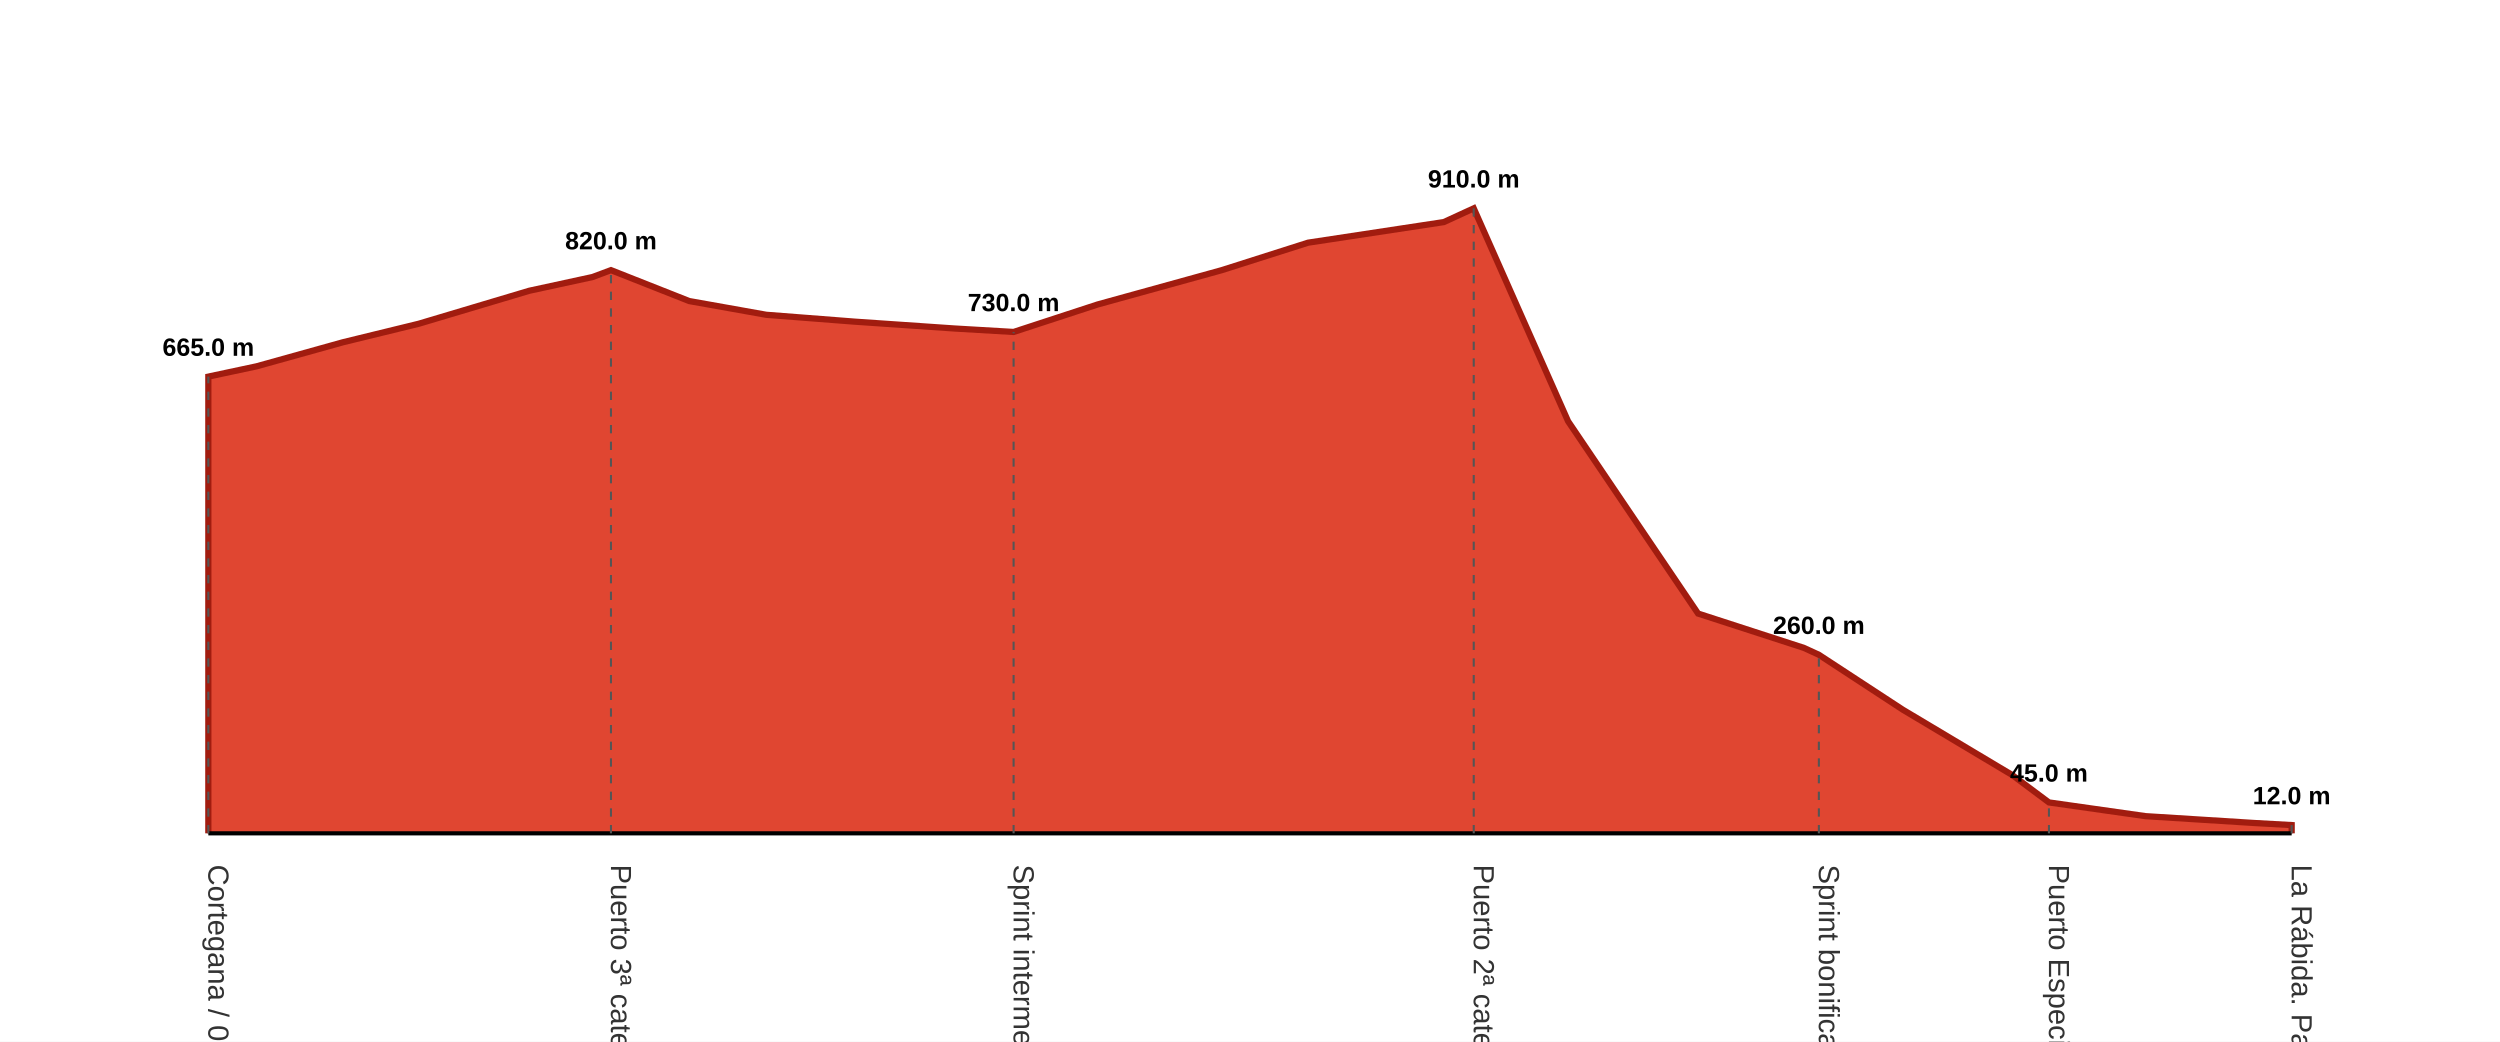
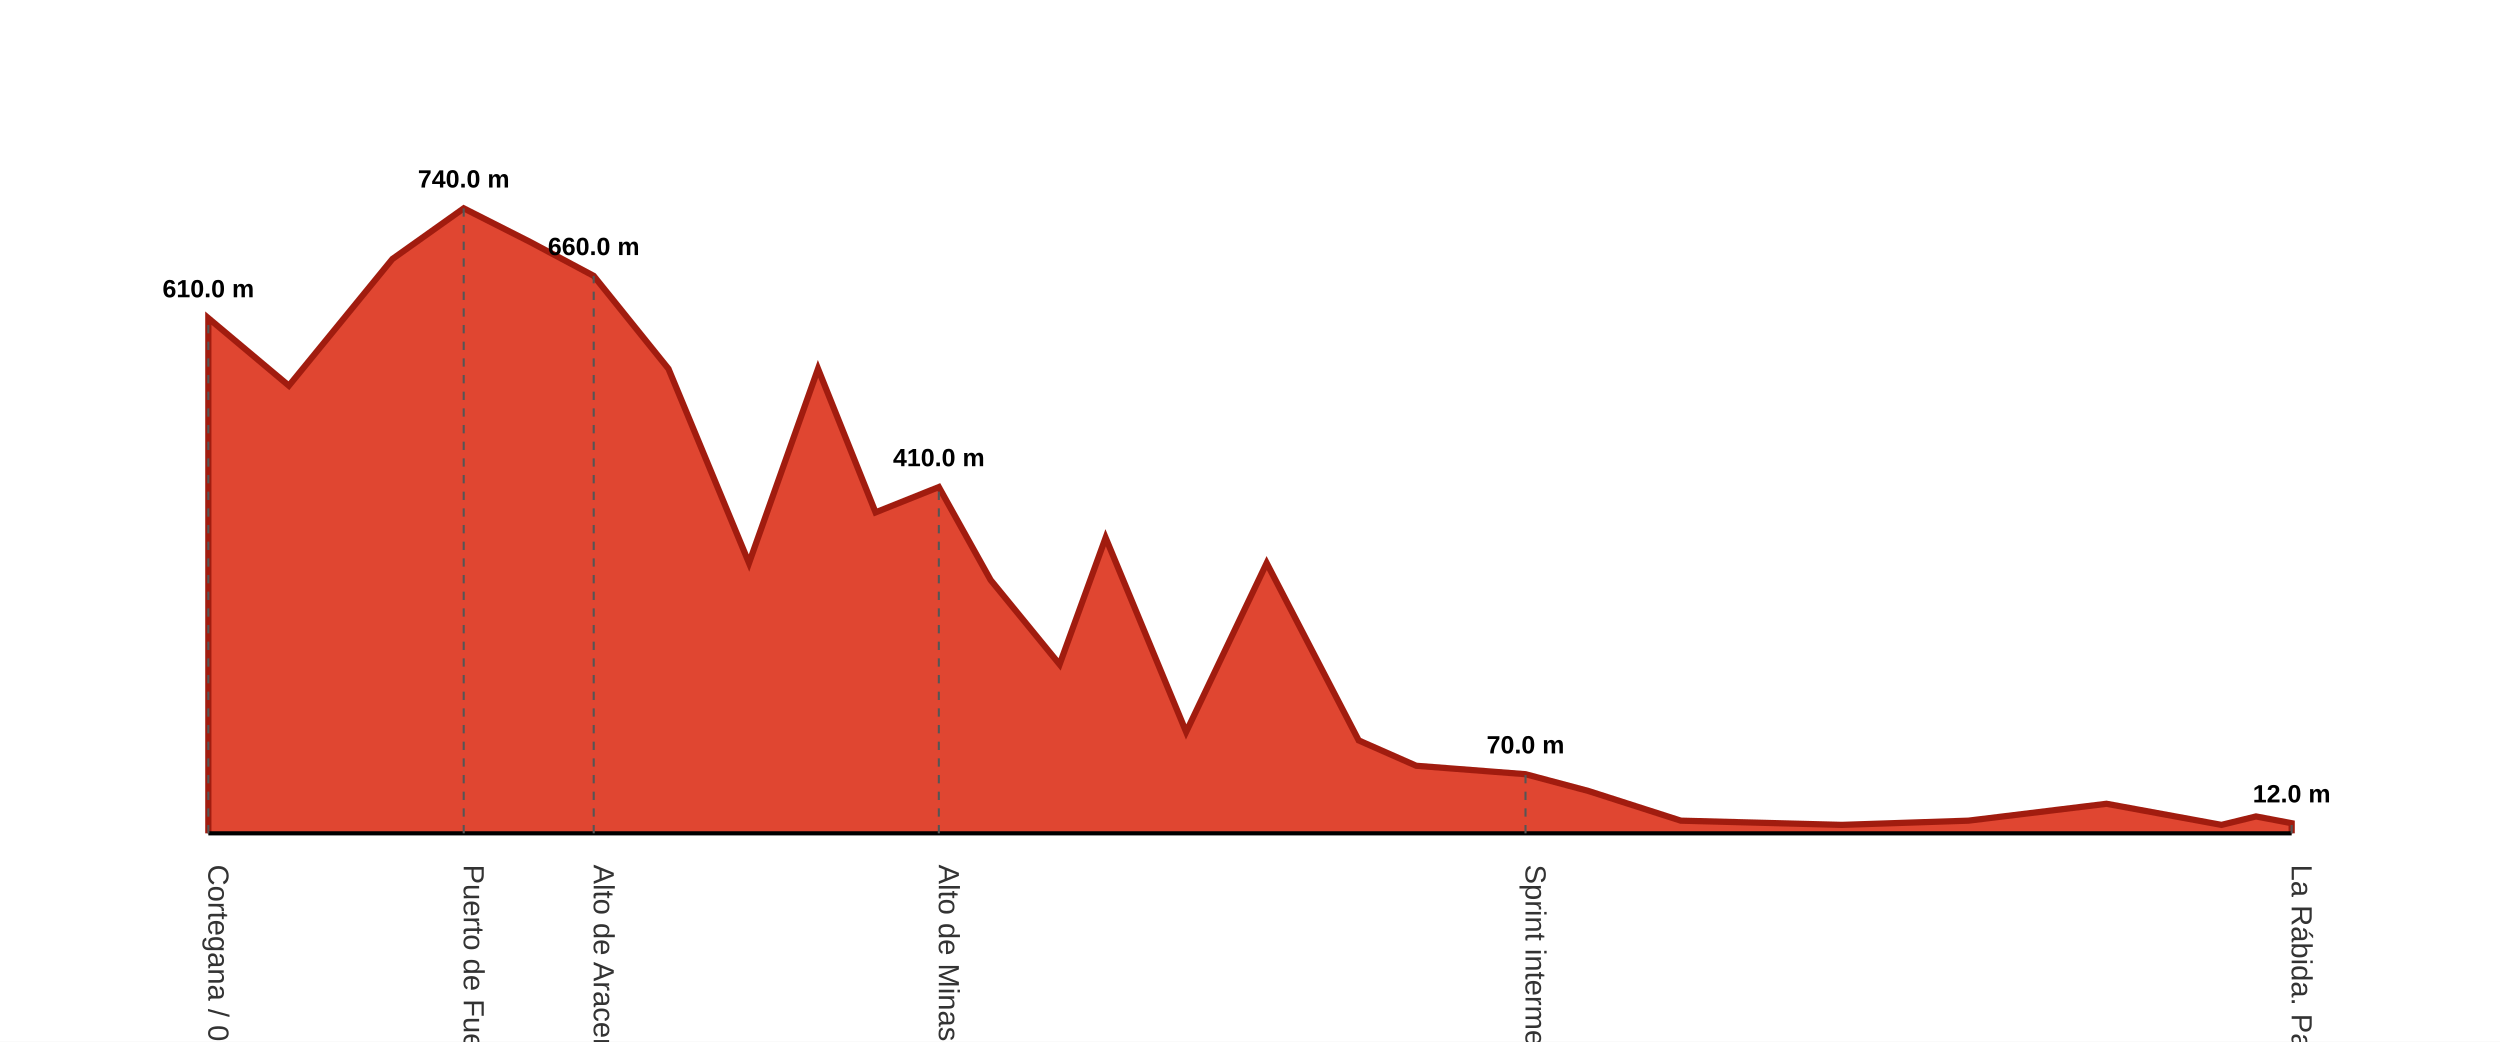
<svg xmlns="http://www.w3.org/2000/svg" version="2.0" width="1200" height="500">
  <rect width="100%" height="100%" fill="#ffffff" />
-   <polyline points="100,400 100.0,180.769 123.192,175.824 164.605,164.286 201.049,155.385 254.059,139.56 284.428,132.967 293.263,129.67 330.812,144.505 367.808,151.099 410.326,154.396 458.366,157.692 486.527,159.341 526.836,146.154 586.472,129.67 627.885,116.484 693.043,106.593 707.399,100.0 752.678,202.198 815.075,294.505 865.875,310.989 873.054,314.286 913.363,340.659 965.82,371.978 983.49,385.165 1029.873,391.758 1082.33,395.055 1100.0,396.044 1100,400" style="fill:#e04631; stroke:#a11c0f; stroke-width:3" />
+   <polyline points="100,400 100.0,152.703 138.653,185.135 188.349,124.324 222.584,100.0 254.611,116.216 284.981,132.432 320.872,177.027 359.525,270.27 392.656,177.027 420.265,245.946 450.635,233.784 475.483,278.378 508.614,318.919 530.701,258.108 569.354,351.351 608.007,270.27 652.181,355.405 679.79,367.568 732.247,371.622 762.617,379.73 806.792,393.919 884.097,395.946 944.837,393.919 1011.099,385.811 1066.317,395.946 1082.882,391.892 1100.0,395.135 1100,400" style="fill:#e04631; stroke:#a11c0f; stroke-width:3" />
  <line x1="100" y1="400" x2="1100" y2="400" style="stroke:black; stroke-width:2" />
-   <line x1="100.0" y1="400" x2="100.0" y2="180.769" style="stroke:#555555; stroke-width:1; stroke-dasharray:4" />
+   <line x1="100.0" y1="400" x2="100.0" y2="152.703" style="stroke:#555555; stroke-width:1; stroke-dasharray:4" />
  <text x="100.0" y="415" transform="rotate(90, 100.0, 415)" font-family="Arial" font-size="14" fill="#333333">Cortegana / 0.0 km</text>
-   <text x="100.0" y="170.769" font-family="Arial" font-size="12" font-weight="bold" fill="black" text-anchor="middle">665.0 m</text>
-   <line x1="293.263" y1="400" x2="293.263" y2="129.67" style="stroke:#555555; stroke-width:1; stroke-dasharray:4" />
-   <text x="293.263" y="415" transform="rotate(90, 293.2634, 415)" font-family="Arial" font-size="14" fill="#333333">Puerto 3ª categoría / 35.0 km</text>
-   <text x="293.263" y="119.67" font-family="Arial" font-size="12" font-weight="bold" fill="black" text-anchor="middle">820.0 m</text>
-   <line x1="486.527" y1="400" x2="486.527" y2="159.341" style="stroke:#555555; stroke-width:1; stroke-dasharray:4" />
-   <text x="486.527" y="415" transform="rotate(90, 486.5268, 415)" font-family="Arial" font-size="14" fill="#333333">Sprint intermedio / 70.0 km</text>
-   <text x="486.527" y="149.341" font-family="Arial" font-size="12" font-weight="bold" fill="black" text-anchor="middle">730.0 m</text>
-   <line x1="707.399" y1="400" x2="707.399" y2="100.0" style="stroke:#555555; stroke-width:1; stroke-dasharray:4" />
-   <text x="707.399" y="415" transform="rotate(90, 707.3992, 415)" font-family="Arial" font-size="14" fill="#333333">Puerto 2ª categoría / 110.0 km</text>
-   <text x="707.399" y="90.0" font-family="Arial" font-size="12" font-weight="bold" fill="black" text-anchor="middle">910.0 m</text>
-   <line x1="873.054" y1="400" x2="873.054" y2="314.286" style="stroke:#555555; stroke-width:1; stroke-dasharray:4" />
-   <text x="873.054" y="415" transform="rotate(90, 873.0536, 415)" font-family="Arial" font-size="14" fill="#333333">Sprint bonificado / 140.0 km</text>
-   <text x="873.054" y="304.286" font-family="Arial" font-size="12" font-weight="bold" fill="black" text-anchor="middle">260.0 m</text>
-   <line x1="983.49" y1="400" x2="983.49" y2="385.165" style="stroke:#555555; stroke-width:1; stroke-dasharray:4" />
-   <text x="983.49" y="415" transform="rotate(90, 983.4898, 415)" font-family="Arial" font-size="14" fill="#333333">Puerto Especial Bonificado / 160.0 km</text>
-   <text x="983.49" y="375.165" font-family="Arial" font-size="12" font-weight="bold" fill="black" text-anchor="middle">45.0 m</text>
-   <line x1="1100.0" y1="400" x2="1100.0" y2="396.044" style="stroke:#555555; stroke-width:1; stroke-dasharray:4" />
+   <text x="100.0" y="142.703" font-family="Arial" font-size="12" font-weight="bold" fill="black" text-anchor="middle">610.0 m</text>
+   <line x1="222.584" y1="400" x2="222.584" y2="100.0" style="stroke:#555555; stroke-width:1; stroke-dasharray:4" />
+   <text x="222.584" y="415" transform="rotate(90, 222.5842, 415)" font-family="Arial" font-size="14" fill="#333333">Puerto de Fuenteheridos (2ª categoría) / 22.2 km</text>
+   <text x="222.584" y="90.0" font-family="Arial" font-size="12" font-weight="bold" fill="black" text-anchor="middle">740.0 m</text>
+   <line x1="284.981" y1="400" x2="284.981" y2="132.432" style="stroke:#555555; stroke-width:1; stroke-dasharray:4" />
+   <text x="284.981" y="415" transform="rotate(90, 284.9807, 415)" font-family="Arial" font-size="14" fill="#333333">Alto de Aracena (3ª categoría) / 33.5 km</text>
+   <text x="284.981" y="122.432" font-family="Arial" font-size="12" font-weight="bold" fill="black" text-anchor="middle">660.0 m</text>
+   <line x1="450.635" y1="400" x2="450.635" y2="233.784" style="stroke:#555555; stroke-width:1; stroke-dasharray:4" />
+   <text x="450.635" y="415" transform="rotate(90, 450.635, 415)" font-family="Arial" font-size="14" fill="#333333">Alto de Minas de Riotinto (4ª categoría) / 63.5 km</text>
+   <text x="450.635" y="223.784" font-family="Arial" font-size="12" font-weight="bold" fill="black" text-anchor="middle">410.0 m</text>
+   <line x1="732.247" y1="400" x2="732.247" y2="371.622" style="stroke:#555555; stroke-width:1; stroke-dasharray:4" />
+   <text x="732.247" y="415" transform="rotate(90, 732.2474, 415)" font-family="Arial" font-size="14" fill="#333333">Sprint intermedio bonificado (Villarrasa) / 114.5 km</text>
+   <text x="732.247" y="361.622" font-family="Arial" font-size="12" font-weight="bold" fill="black" text-anchor="middle">70.0 m</text>
+   <line x1="1100.0" y1="400" x2="1100.0" y2="395.135" style="stroke:#555555; stroke-width:1; stroke-dasharray:4" />
  <text x="1100.0" y="415" transform="rotate(90, 1100.0, 415)" font-family="Arial" font-size="14" fill="#333333">La Rábida. Palos de la Frontera / 181.1 km</text>
-   <text x="1100.0" y="386.044" font-family="Arial" font-size="12" font-weight="bold" fill="black" text-anchor="middle">12.0 m</text>
+   <text x="1100.0" y="385.135" font-family="Arial" font-size="12" font-weight="bold" fill="black" text-anchor="middle">12.0 m</text>
</svg>
